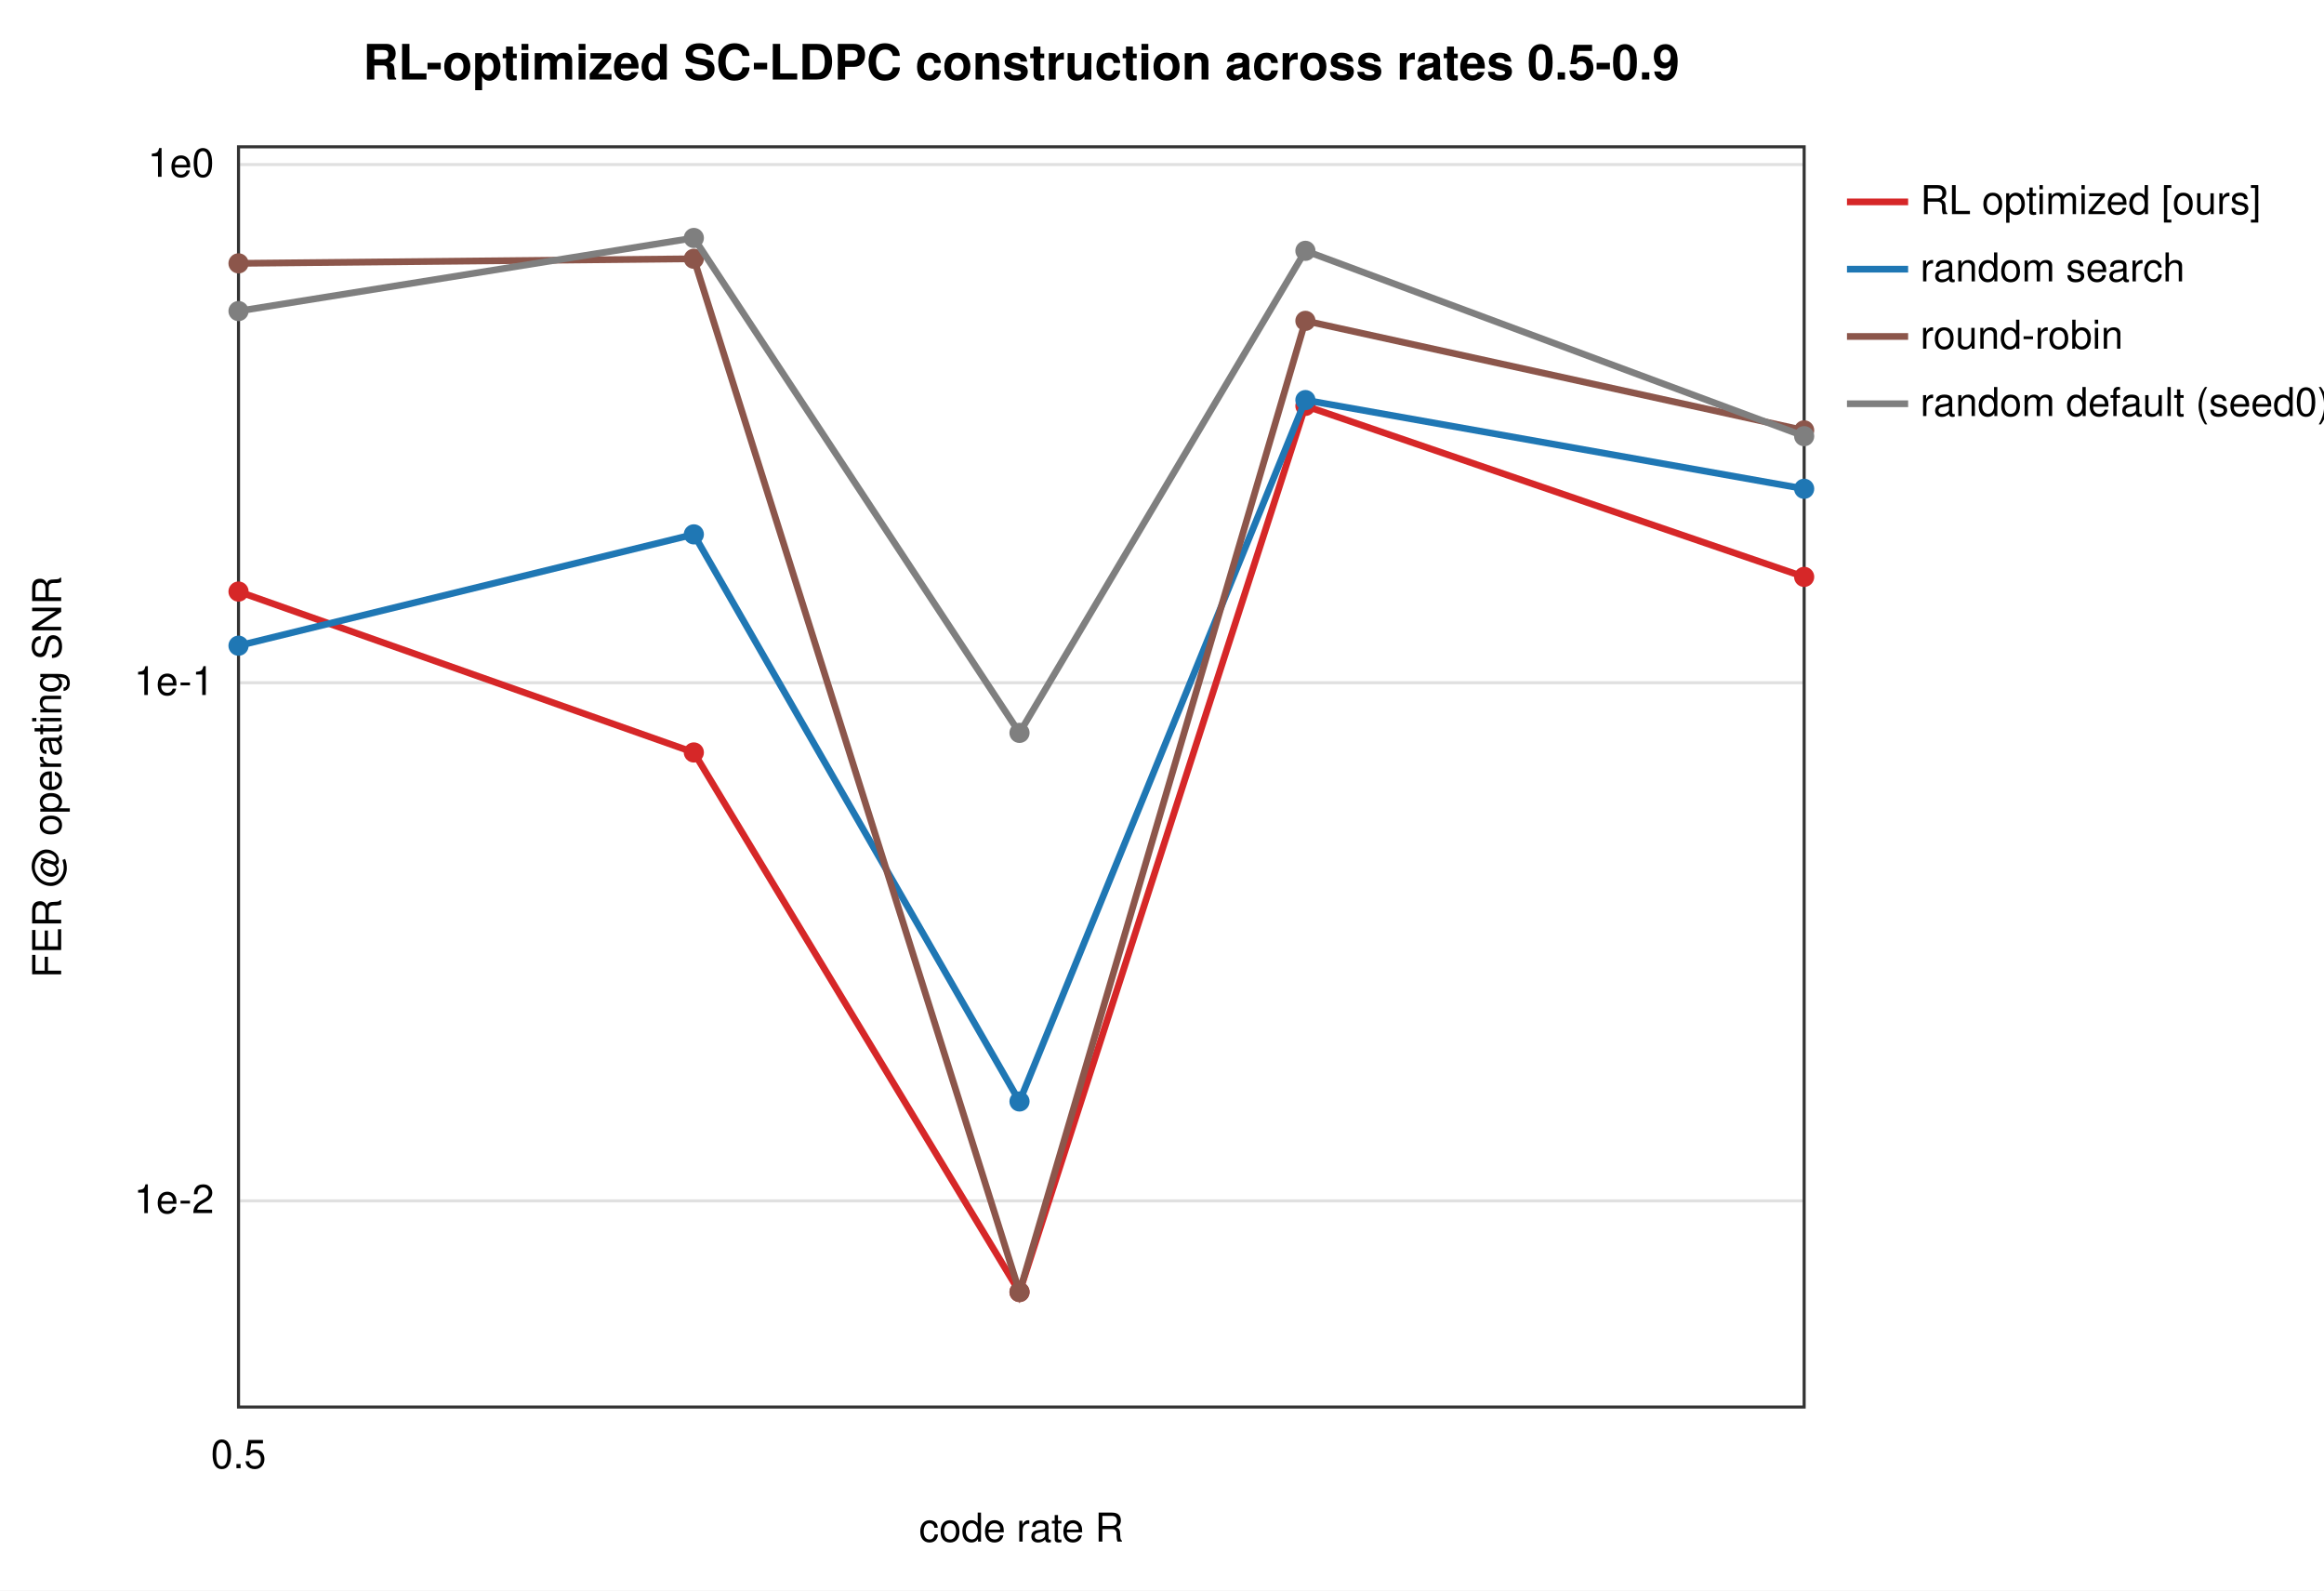
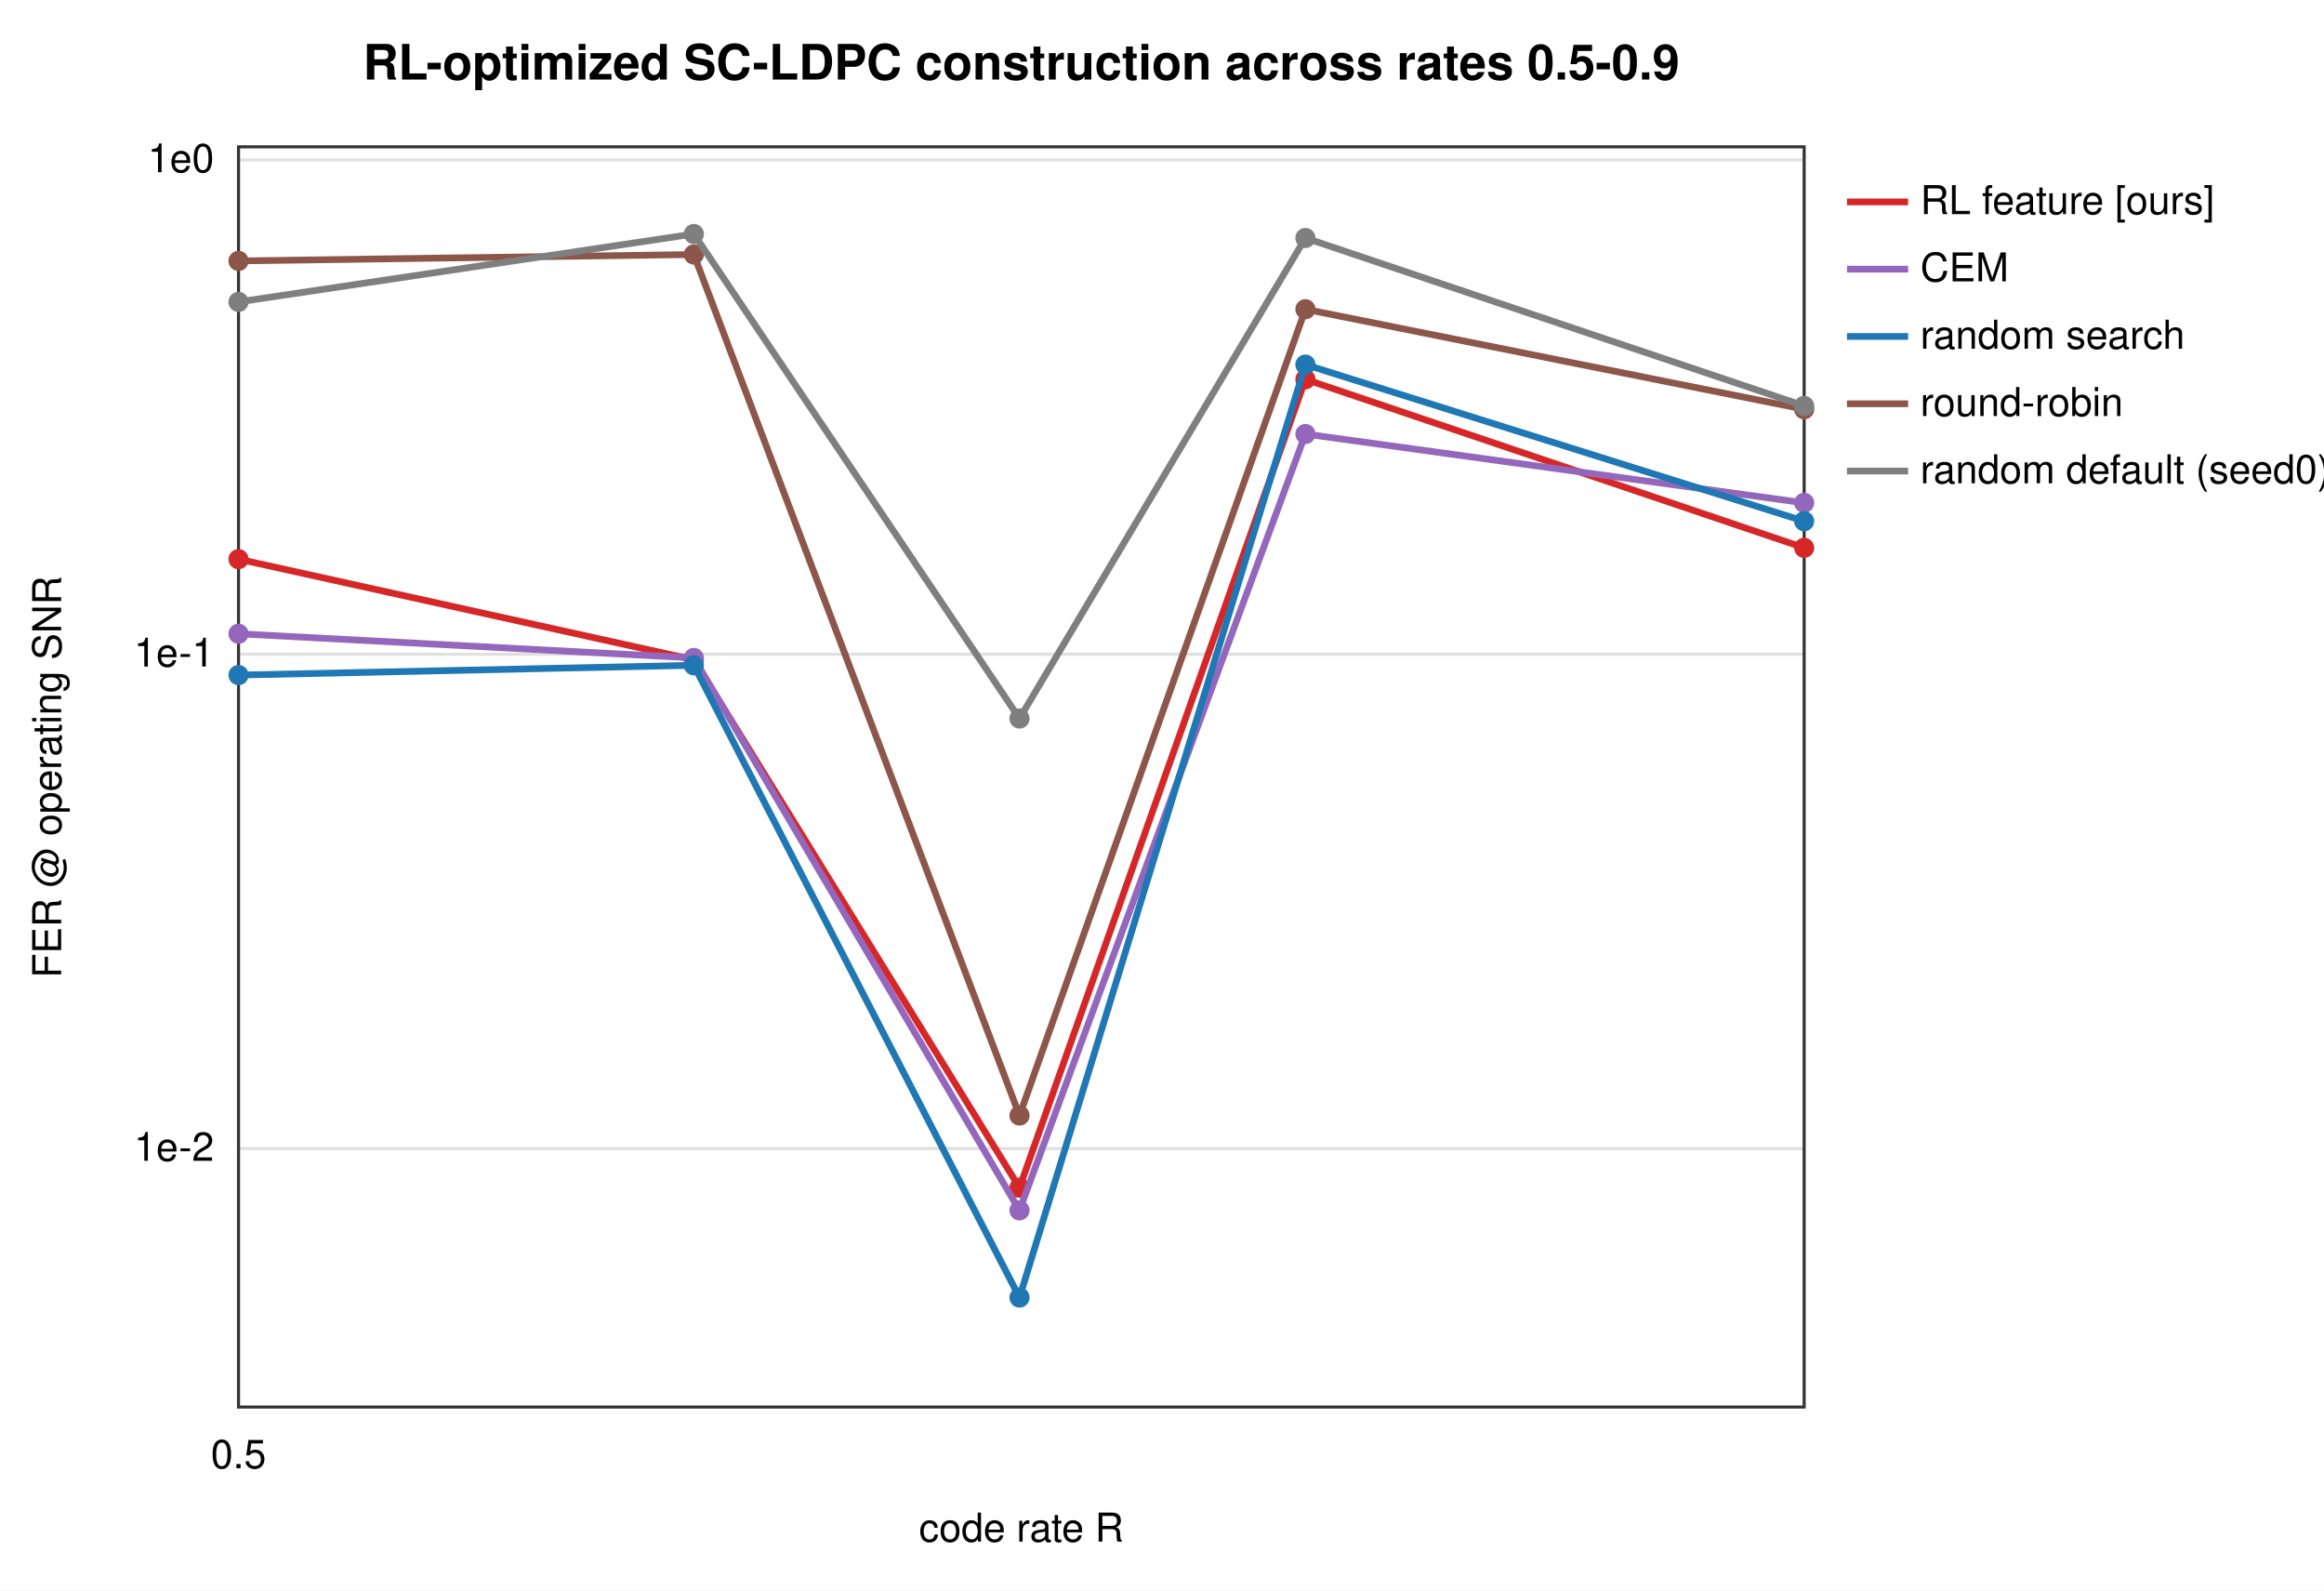
<svg xmlns="http://www.w3.org/2000/svg" width="760" height="520" font-family="Helvetica,Arial,sans-serif" font-size="13">
  <rect width="760" height="520" fill="white" />
  <text x="334.0" y="26" text-anchor="middle" font-size="16" font-weight="bold">RL-optimized SC-LDPC construction across rates 0.5-0.9</text>
-   <line x1="78" y1="392.6" x2="590" y2="392.6" stroke="#e0e0e0" />
-   <text x="70" y="396.6" text-anchor="end">1e-2</text>
-   <line x1="78" y1="223.2" x2="590" y2="223.2" stroke="#e0e0e0" />
-   <text x="70" y="227.2" text-anchor="end">1e-1</text>
-   <line x1="78" y1="53.8" x2="590" y2="53.8" stroke="#e0e0e0" />
-   <text x="70" y="57.8" text-anchor="end">1e0</text>
+   <line x1="78" y1="375.5" x2="590" y2="375.5" stroke="#e0e0e0" />
+   <text x="70" y="379.5" text-anchor="end">1e-2</text>
+   <line x1="78" y1="213.9" x2="590" y2="213.9" stroke="#e0e0e0" />
+   <text x="70" y="217.9" text-anchor="end">1e-1</text>
+   <line x1="78" y1="52.3" x2="590" y2="52.3" stroke="#e0e0e0" />
+   <text x="70" y="56.3" text-anchor="end">1e0</text>
  <line x1="78.0" y1="48" x2="78.0" y2="460" stroke="#eee" />
  <text x="78.0" y="480.0" text-anchor="middle">0.5</text>
  <rect x="78" y="48" width="512" height="412" fill="none" stroke="#333" />
  <text x="334.0" y="504" text-anchor="middle">code rate R</text>
  <text x="20" y="254.0" text-anchor="middle" transform="rotate(-90 20 254.0)">FER @ operating SNR</text>
-   <path d="M78.0,193.4 L226.9,246.0 L333.4,422.4 L426.9,132.7 L590.0,188.6" fill="none" stroke="#d62728" stroke-width="2.2" />
-   <circle cx="78.0" cy="193.4" r="3.3" fill="#d62728" />
-   <circle cx="226.9" cy="246.0" r="3.3" fill="#d62728" />
-   <circle cx="333.4" cy="422.4" r="3.3" fill="#d62728" />
-   <circle cx="426.9" cy="132.7" r="3.3" fill="#d62728" />
-   <circle cx="590.0" cy="188.6" r="3.3" fill="#d62728" />
+   <path d="M78.0,182.8 L226.9,215.7 L333.4,388.3 L426.9,124.0 L590.0,179.1" fill="none" stroke="#d62728" stroke-width="2.2" />
+   <circle cx="78.0" cy="182.8" r="3.3" fill="#d62728" />
+   <circle cx="226.9" cy="215.7" r="3.3" fill="#d62728" />
+   <circle cx="333.4" cy="388.3" r="3.3" fill="#d62728" />
+   <circle cx="426.9" cy="124.0" r="3.3" fill="#d62728" />
+   <circle cx="590.0" cy="179.1" r="3.3" fill="#d62728" />
  <line x1="604" y1="66" x2="624" y2="66" stroke="#d62728" stroke-width="2.2" />
-   <text x="628" y="70">RL optimized [ours]</text>
-   <path d="M78.0,211.1 L226.9,174.7 L333.4,360.1 L426.9,130.8 L590.0,159.8" fill="none" stroke="#1f77b4" stroke-width="2.2" />
-   <circle cx="78.0" cy="211.1" r="3.3" fill="#1f77b4" />
-   <circle cx="226.9" cy="174.7" r="3.3" fill="#1f77b4" />
-   <circle cx="333.4" cy="360.1" r="3.3" fill="#1f77b4" />
-   <circle cx="426.9" cy="130.8" r="3.3" fill="#1f77b4" />
-   <circle cx="590.0" cy="159.8" r="3.3" fill="#1f77b4" />
-   <line x1="604" y1="88" x2="624" y2="88" stroke="#1f77b4" stroke-width="2.2" />
-   <text x="628" y="92">random search</text>
-   <path d="M78.0,86.1 L226.9,84.6 L333.4,422.4 L426.9,104.9 L590.0,140.7" fill="none" stroke="#8c564b" stroke-width="2.2" />
-   <circle cx="78.0" cy="86.1" r="3.3" fill="#8c564b" />
-   <circle cx="226.9" cy="84.6" r="3.3" fill="#8c564b" />
-   <circle cx="333.4" cy="422.4" r="3.3" fill="#8c564b" />
-   <circle cx="426.9" cy="104.9" r="3.3" fill="#8c564b" />
-   <circle cx="590.0" cy="140.7" r="3.3" fill="#8c564b" />
-   <line x1="604" y1="110" x2="624" y2="110" stroke="#8c564b" stroke-width="2.2" />
-   <text x="628" y="114">round-robin</text>
-   <path d="M78.0,101.7 L226.9,77.8 L333.4,239.6 L426.9,82.0 L590.0,142.6" fill="none" stroke="#7f7f7f" stroke-width="2.2" />
-   <circle cx="78.0" cy="101.7" r="3.3" fill="#7f7f7f" />
-   <circle cx="226.9" cy="77.8" r="3.3" fill="#7f7f7f" />
-   <circle cx="333.4" cy="239.6" r="3.3" fill="#7f7f7f" />
-   <circle cx="426.9" cy="82.0" r="3.3" fill="#7f7f7f" />
-   <circle cx="590.0" cy="142.6" r="3.3" fill="#7f7f7f" />
-   <line x1="604" y1="132" x2="624" y2="132" stroke="#7f7f7f" stroke-width="2.2" />
-   <text x="628" y="136">random default (seed0)</text>
+   <text x="628" y="70">RL feature [ours]</text>
+   <path d="M78.0,207.2 L226.9,215.1 L333.4,395.7 L426.9,141.9 L590.0,164.4" fill="none" stroke="#9467bd" stroke-width="2.2" />
+   <circle cx="78.0" cy="207.2" r="3.3" fill="#9467bd" />
+   <circle cx="226.9" cy="215.1" r="3.3" fill="#9467bd" />
+   <circle cx="333.4" cy="395.7" r="3.3" fill="#9467bd" />
+   <circle cx="426.9" cy="141.9" r="3.3" fill="#9467bd" />
+   <circle cx="590.0" cy="164.4" r="3.3" fill="#9467bd" />
+   <line x1="604" y1="88" x2="624" y2="88" stroke="#9467bd" stroke-width="2.2" />
+   <text x="628" y="92">CEM</text>
+   <path d="M78.0,220.7 L226.9,217.5 L333.4,424.2 L426.9,119.2 L590.0,170.4" fill="none" stroke="#1f77b4" stroke-width="2.2" />
+   <circle cx="78.0" cy="220.7" r="3.3" fill="#1f77b4" />
+   <circle cx="226.9" cy="217.5" r="3.3" fill="#1f77b4" />
+   <circle cx="333.4" cy="424.2" r="3.3" fill="#1f77b4" />
+   <circle cx="426.9" cy="119.2" r="3.3" fill="#1f77b4" />
+   <circle cx="590.0" cy="170.4" r="3.3" fill="#1f77b4" />
+   <line x1="604" y1="110" x2="624" y2="110" stroke="#1f77b4" stroke-width="2.2" />
+   <text x="628" y="114">random search</text>
+   <path d="M78.0,85.3 L226.9,83.2 L333.4,364.7 L426.9,101.1 L590.0,133.8" fill="none" stroke="#8c564b" stroke-width="2.2" />
+   <circle cx="78.0" cy="85.3" r="3.3" fill="#8c564b" />
+   <circle cx="226.9" cy="83.2" r="3.3" fill="#8c564b" />
+   <circle cx="333.4" cy="364.7" r="3.3" fill="#8c564b" />
+   <circle cx="426.9" cy="101.1" r="3.3" fill="#8c564b" />
+   <circle cx="590.0" cy="133.8" r="3.3" fill="#8c564b" />
+   <line x1="604" y1="132" x2="624" y2="132" stroke="#8c564b" stroke-width="2.2" />
+   <text x="628" y="136">round-robin</text>
+   <path d="M78.0,98.7 L226.9,76.5 L333.4,234.9 L426.9,77.8 L590.0,132.7" fill="none" stroke="#7f7f7f" stroke-width="2.2" />
+   <circle cx="78.0" cy="98.7" r="3.3" fill="#7f7f7f" />
+   <circle cx="226.9" cy="76.5" r="3.3" fill="#7f7f7f" />
+   <circle cx="333.4" cy="234.9" r="3.3" fill="#7f7f7f" />
+   <circle cx="426.9" cy="77.8" r="3.3" fill="#7f7f7f" />
+   <circle cx="590.0" cy="132.7" r="3.3" fill="#7f7f7f" />
+   <line x1="604" y1="154" x2="624" y2="154" stroke="#7f7f7f" stroke-width="2.2" />
+   <text x="628" y="158">random default (seed0)</text>
</svg>
